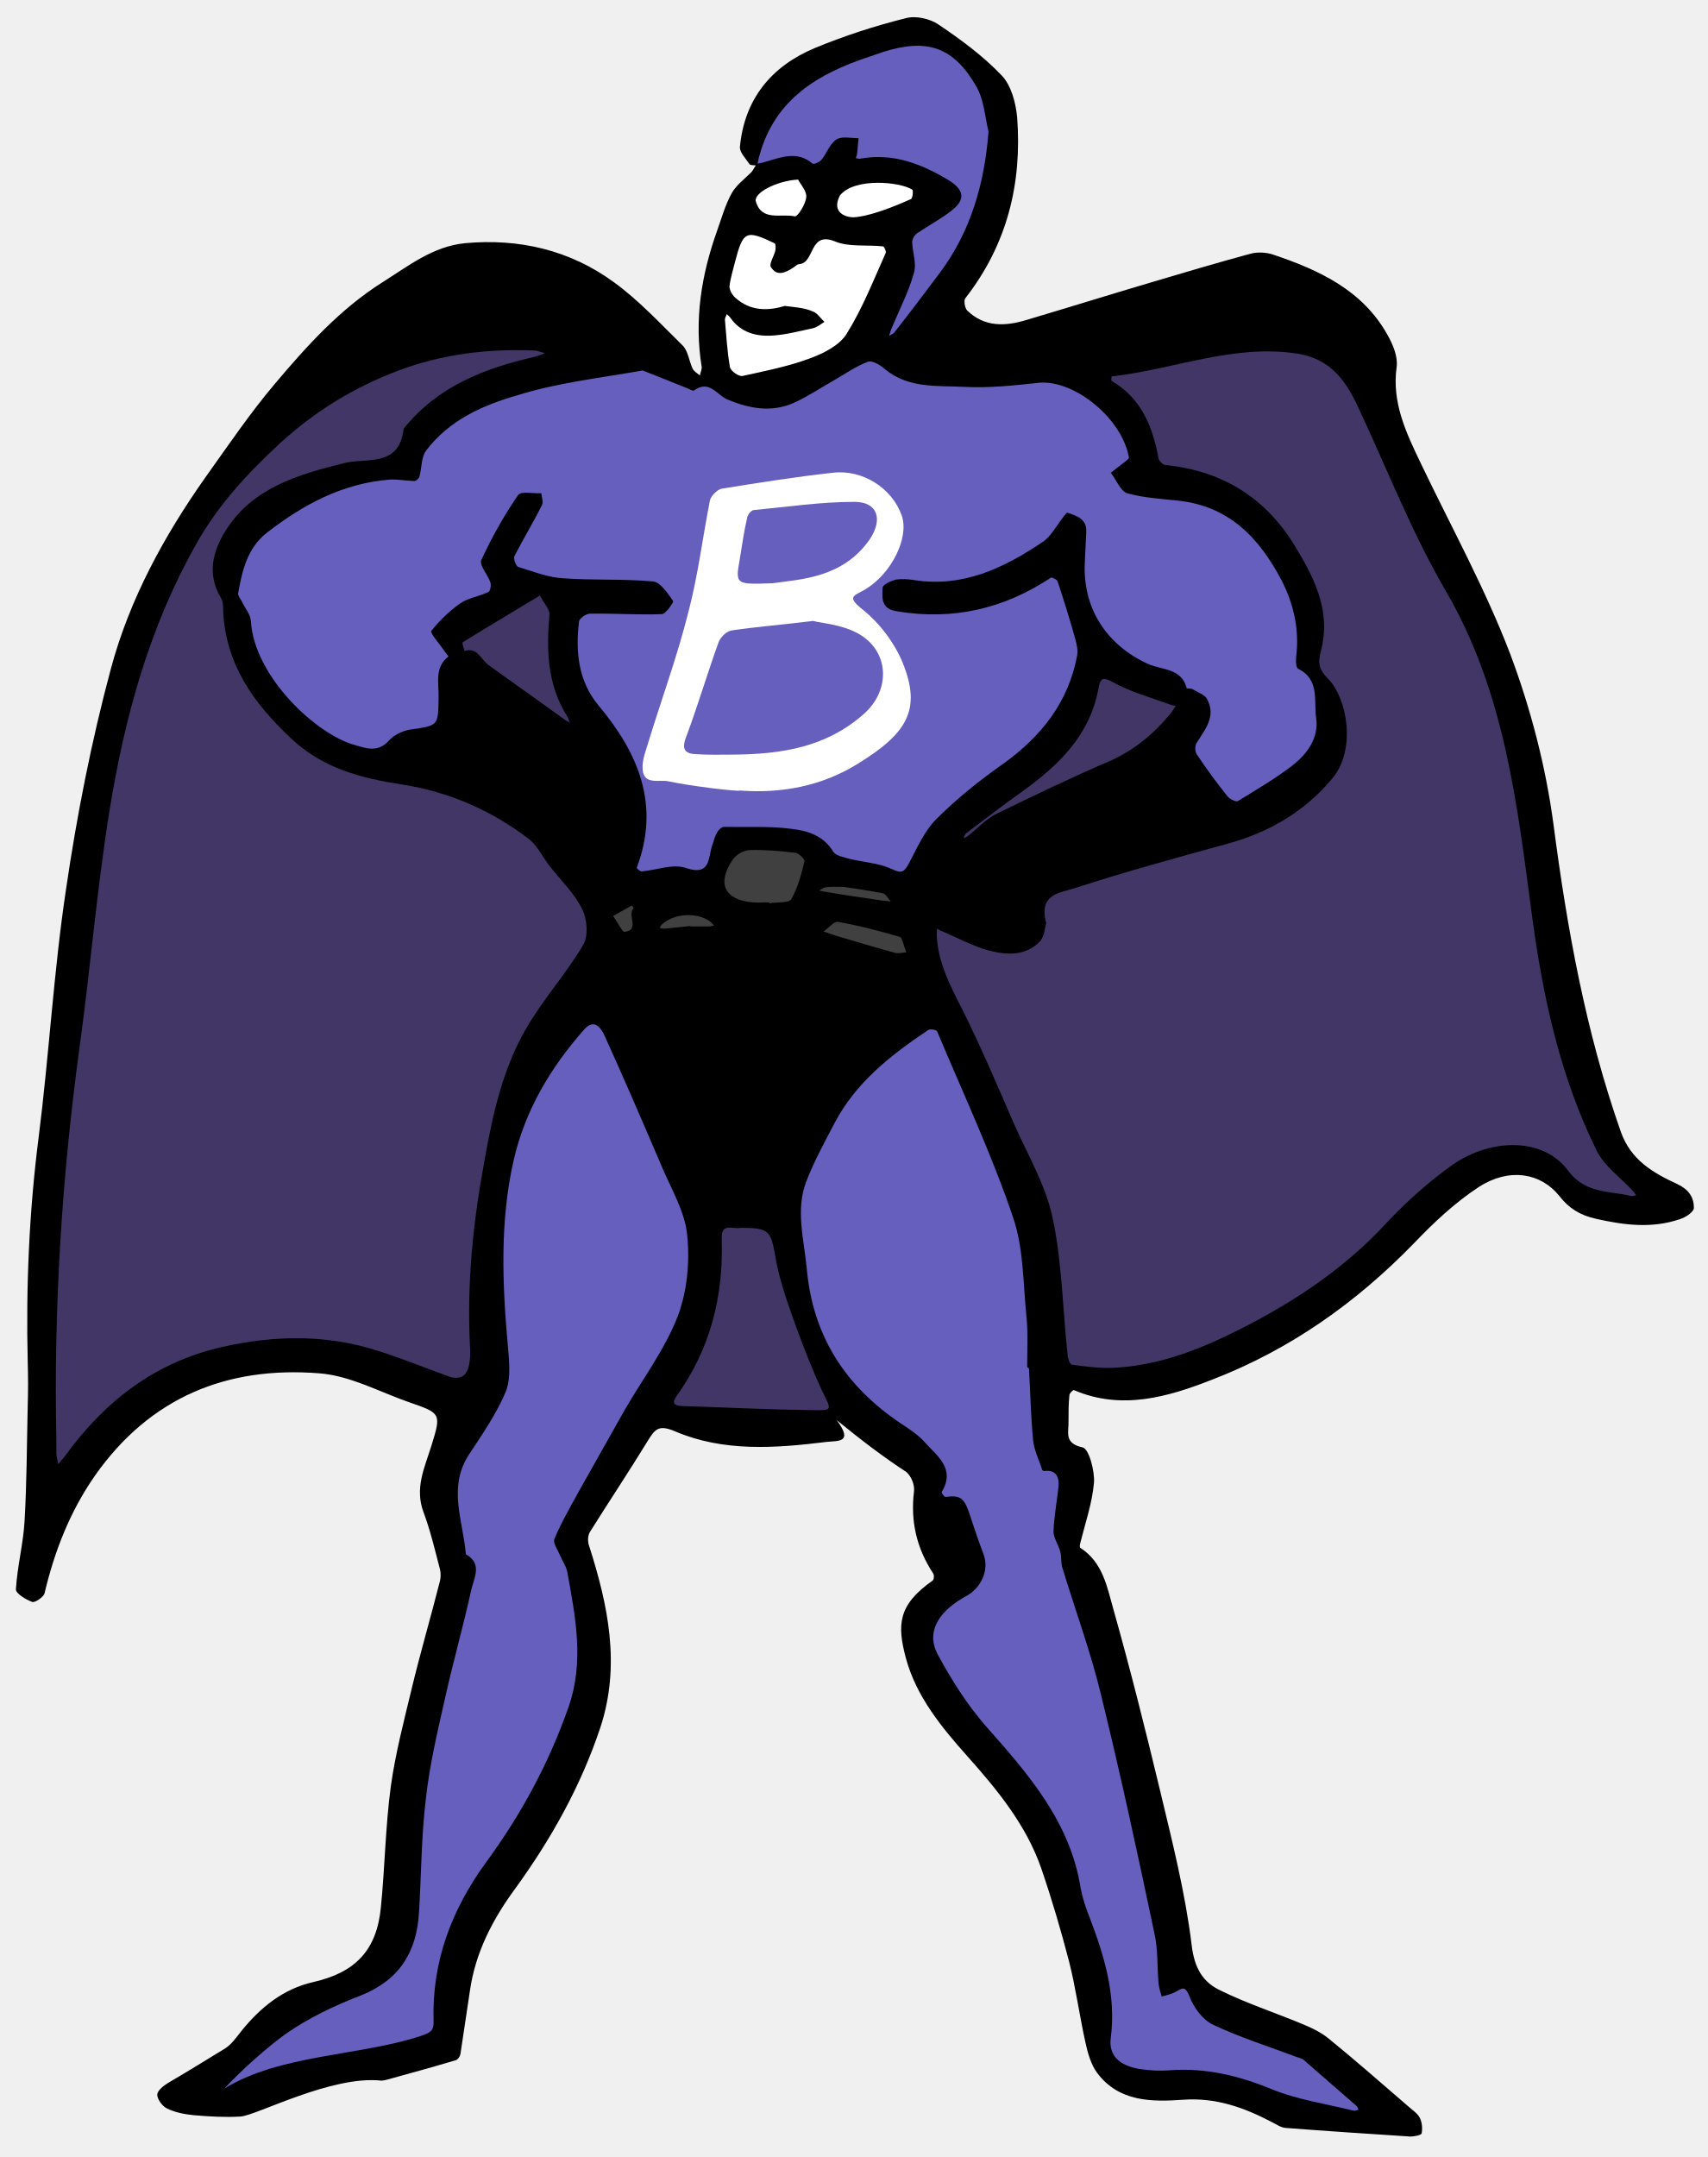
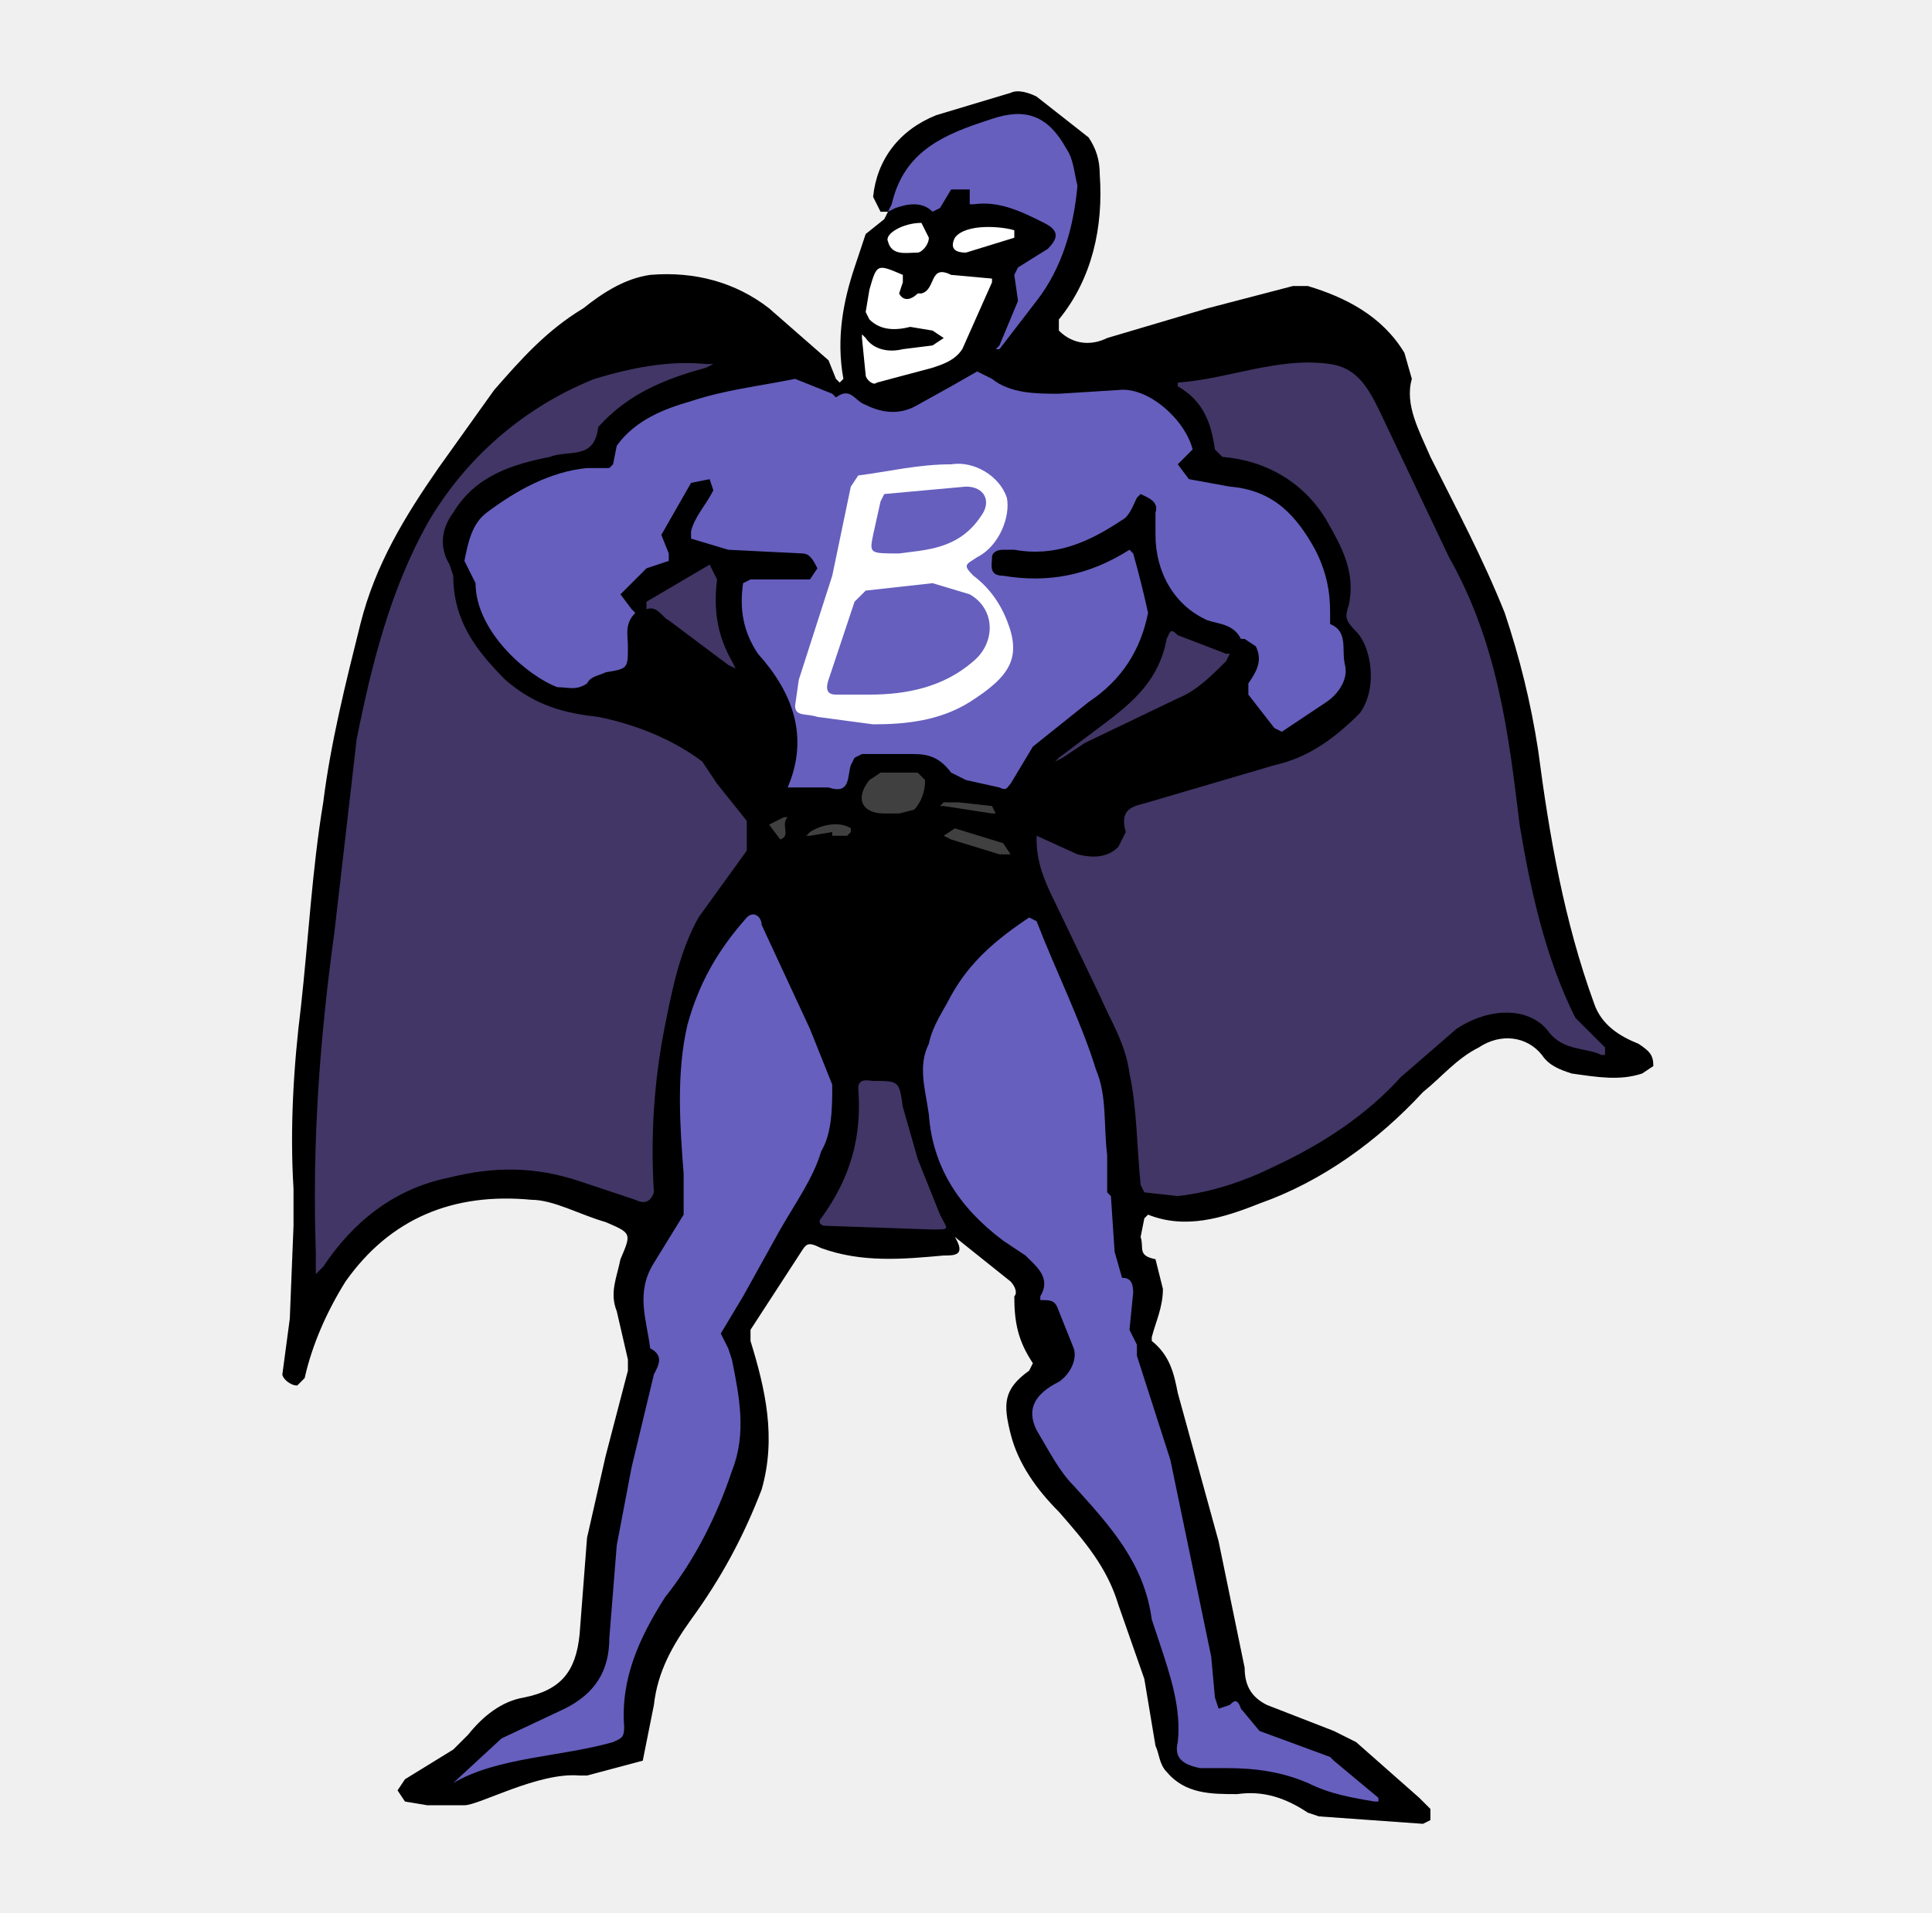
- <svg xmlns="http://www.w3.org/2000/svg" version="1.1" baseProfile="tiny" id="Layer_1" height="1em" x="0px" y="0px" viewBox="0 0 375.7 474.5" xml:space="preserve">
-   <g>
-     <path d="M184.1,312.4c3.8,5.1,0.2,4.5-2.3,4.8c-11.3,1.4-22.6,2.2-33.2-2.3c-3.7-1.6-4.5-0.5-6.1,2.1c-4.1,6.7-8.5,13.3-12.7,20   c-0.5,0.8-0.5,2.1-0.2,3c4.2,13.1,7,26.3,2.5,40c-4.3,12.9-10.8,24.5-18.7,35.4c-5,6.8-8.8,14.1-10,22.5c-0.7,4.7-1.4,9.4-2.1,14   c-0.1,0.5-0.6,1.2-1,1.3c-5,1.5-10.1,2.9-15.2,4.3c-0.4,0.1-0.8,0.2-1.2,0.2c-11-1.2-27.5,7.7-31,7.9c-3.4,0.2-6.9,0-10.3-0.3   c-2-0.2-4.1-0.6-5.9-1.5c-1-0.5-2.1-2-2.1-3c0-0.9,1.4-2,2.4-2.6c7.1-4.2,5.3-3.2,12.4-7.5c1.5-0.9,2.6-2.5,3.7-3.9   c4.2-5.2,9.2-9.3,15.9-10.8c9.2-2.1,13.9-7,14.8-16.4c0.9-8.9,1-17.9,2.2-26.7c1-7.2,2.9-14.4,4.6-21.5c1.9-7.9,4.2-15.7,6.2-23.6   c0.2-0.8,0.2-1.8,0-2.6c-1.1-4.2-2.1-8.5-3.6-12.5c-2-5.3,0.2-9.8,1.7-14.6c2.2-7.1,2.2-7.2-4.8-9.6c-6.6-2.3-13.1-5.9-19.9-6.4   c-20.3-1.6-37.2,5.3-49.3,22.5c-5.5,7.9-8.9,16.6-11.1,25.9c-0.2,0.8-2.1,2.1-2.7,1.9c-1.4-0.5-3.7-1.9-3.6-2.8   c0.3-5,1.6-9.9,1.9-14.9c0.5-8.5,0.5-17,0.7-25.5c0.1-3.2,0.1-6.4,0-9.6c-0.4-16.5,0.3-33,2.4-49.4c2.3-18.1,3.3-36.4,6-54.4   c2.4-16.4,5.6-32.7,9.9-48.7c4.1-15.3,11.7-29.2,20.8-42.1c5-7,9.8-14.1,15.3-20.6C67.6,76,74.9,67.9,84.3,62   c5.7-3.6,11-7.8,18-8.5c11.9-1.1,23.1,1.5,32.8,8.6c5.5,4,10.2,9.1,15.1,13.9c1.2,1.2,1.4,3.4,2.2,5.1c0.3,0.6,1,1,1.6,1.5   c0.1-0.6,0.4-1.2,0.4-1.8c-1.7-10.4-0.1-20.3,3.4-30.1c1-2.8,1.8-5.7,3.2-8.2c1-1.8,2.8-3.1,4.3-4.6c0.4-0.4,0.6-1,1-1.5   c-0.5-0.1-1.2,0-1.4-0.3c-0.8-1.2-2.2-2.6-2.1-3.8c1-10.5,6.9-17.7,16.4-21.7c6.5-2.7,13.3-4.9,20.1-6.6c2.2-0.6,5.3,0.1,7.2,1.4   c4.9,3.3,9.8,6.9,13.9,11.2c2.1,2.2,3.1,6,3.4,9.2c1.1,14.6-2.2,28-11.4,39.8c-0.4,0.5-0.1,2.2,0.4,2.7c3.8,3.7,8.4,3.5,13,2.1   c9.1-2.7,18.1-5.5,27.2-8.2c7.4-2.2,14.8-4.4,22.2-6.4c1.5-0.4,3.4-0.3,4.9,0.2c10.1,3.4,19.7,7.8,25.2,17.7c1.2,2.1,2.3,4.8,2,7   c-1.1,7.9,2.1,14.5,5.3,21.2c6.7,14,14.2,27.6,19.7,42c4.5,12,7.8,24.7,9.5,37.4c3,23,7.1,45.7,14.8,67.6   c2.2,6.3,7.1,9.1,12.5,11.6c2.5,1.2,3.6,2.9,3.6,5.2c0,0.9-1.8,2.1-3.1,2.5c-6.2,2.1-12.3,1.3-18.5-0.1c-3.5-0.8-5.9-2.3-8-5   c-4.1-5.1-11-6.3-17.7-2c-5.2,3.4-9.9,7.8-14.2,12.3c-12.8,13.2-27.4,23.5-44.5,30.1c-9.7,3.8-19.9,6.8-30.4,2.3   c-0.2-0.1-1,0.7-1,1.1c-0.2,1.9-0.2,3.8-0.2,5.7c0.1,2.4-1.1,4.9,3.1,5.8c1.4,0.3,2.7,5.2,2.5,7.8c-0.4,4.5-1.9,8.8-3,13.2   c-0.1,0.4-0.2,1,0,1.1c5,3.2,5.9,8.7,7.3,13.6c3.7,13.1,7,26.3,10.2,39.6c2.7,11.3,5.6,22.7,7,34.2c0.6,5.1,2.5,8.2,6.4,10   c5.7,2.8,11.8,4.8,17.6,7.2c2.2,0.9,4.4,1.9,6.2,3.4c5.9,4.8,11.7,9.9,17.5,14.9c0.9,0.8,2,1.5,2.5,2.5c0.5,1,0.6,2.3,0.4,3.4   c-0.1,0.4-1.6,0.7-2.5,0.7c-9.2-0.6-18.4-1.2-27.5-1.9c-1-0.1-2-0.8-3-1.3c-6.1-3.2-12.3-5.4-19.4-4.9c-7,0.5-14.2,0.5-19-5.9   c-1.4-1.9-2.1-4.5-2.6-6.8c-1.3-5.9-2.1-11.9-3.6-17.8c-1.8-6.9-3.8-13.7-6.1-20.4c-3.3-9.5-9.6-17.2-16.2-24.6   c-5.8-6.5-11.3-13.2-13.6-21.7c-1.9-7.2-1.8-11.6,5.9-17c0.3-0.2,0.4-1.2,0.1-1.6c-3.6-5.5-5-11.4-4.2-18c0.2-1.4-0.6-3.4-1.7-4.3   C194.2,320.4,189.5,316.8,184.1,312.4z" />
-     <path fill="#423666" d="M230.2,203.1c-1.8-6.6,3.3-6.7,6.2-7.7c11.1-3.6,22.4-6.7,33.7-9.8c9.1-2.5,16.9-7,23-14.3   c5.4-6.4,3.3-17.6-0.8-21.9c-2.6-2.6-2.2-4-1.5-6.9c2-8.6-1.9-15.9-6.2-22.9c-6.5-10.4-16-16.1-28.2-17.3c-0.6-0.1-1.4-0.9-1.5-1.5   c-1.3-7-3.8-13.2-10.3-17c-0.2-0.1,0-1,0-1c13.6-1.5,26.8-7.2,40.9-5c7,1.1,10.5,5.7,13.2,11.5c6.4,13.6,11.8,27.6,19.3,40.5   c13.1,22.4,15.8,47,19.1,71.8c2.4,17.8,6.2,35.4,14.3,51.7c1.7,3.3,5.1,5.7,7.8,8.6c0.3,0.3,0.5,0.7,0.8,1   c-0.4,0.1-0.8,0.3-1.1,0.2c-4.8-1.2-10-0.4-13.9-5.6c-5.2-7.1-16.6-7.4-25.5-1.2c-5.2,3.7-10.1,8.1-14.5,12.8   c-9.9,10.7-21.8,18.3-34.8,24.6c-8.1,3.9-16.4,6.8-25.4,7.2c-3,0.1-6-0.3-9-0.7c-0.4-0.1-0.9-1.4-0.9-2.2   c-1.1-10.1-1.2-20.3-3.3-30.1c-1.5-7.2-5.5-13.9-8.5-20.7c-3.7-8.5-7.3-17-11.4-25.2c-2.7-5.3-5.4-10.4-5.6-16.5   c0-0.4,0.1-0.8,0.1-1.2c0.2,0.1,0.5,0.3,0.7,0.4c3.6,1.5,7,3.4,10.7,4.4c3.9,1,8.1,1.3,11.3-2.1C229.8,205.9,229.9,204,230.2,203.1   z" />
-     <path fill="#423666" d="M12.4,316.4c-0.6-28.8,1.2-57.4,5.1-86c2.4-17.3,3.8-34.8,6.6-52.1c3.3-20.4,8.7-40.2,19-58.5   c4.8-8.6,11.2-15.5,18.3-22.1c7.8-7.2,16.5-12.5,26.3-16.2c9.6-3.6,19.5-4.8,29.7-4.4c0.9,0,1.7,0.4,2.5,0.6   c-0.8,0.3-1.5,0.6-2.3,0.8c-11,2.5-21.3,6.5-28.7,15.7c-0.1,0.1-0.1,0.1-0.1,0.2c-1,8.5-8.1,6.2-13.2,7.5c-10,2.5-20.1,5.4-26,14.9   c-2.8,4.5-4.1,9.5-1,14.7c0.5,0.8,0.5,2,0.5,3c0.6,11.7,6.7,20.2,14.9,27.9c7.1,6.7,15.5,8.8,24.6,10.2c10.2,1.6,19.6,5.7,27.8,12   c1.9,1.5,3,4,4.6,6c2.4,3.1,5.4,5.9,7.1,9.4c1.1,2.2,1.4,5.9,0.2,7.9c-3.8,6.4-8.8,11.9-12.5,18.3c-5.2,8.9-7.4,19-9.2,29.1   c-2.5,13.4-3.9,27-3.2,40.7c0.1,1.4,0.1,2.9-0.2,4.3c-0.6,2.9-2.5,3.3-5,2.3c-4.9-1.8-9.9-3.8-14.9-5.4   c-11.4-3.7-22.8-3.5-34.4-0.9c-14.9,3.4-25.9,12-34.6,24c-0.5,0.6-1,1.2-1.5,1.8c-0.1-0.8-0.4-1.6-0.4-2.4   C12.4,318.7,12.4,317.6,12.4,316.4z" />
-     <path fill="#665FBE" d="M141.4,81.5c3,1.2,6.4,2.5,9.8,3.9c0.5,0.2,1.3,0.7,1.5,0.5c3.4-2.5,5.1,1.1,7.4,2c4.8,2,9.7,2.9,14.6,0.7   c3.1-1.4,5.9-3.3,8.9-5c2.4-1.4,4.7-3,7.3-4c1-0.4,2.8,0.7,3.8,1.6c5.2,4.3,11.5,3.6,17.4,3.9c5.5,0.3,11-0.3,16.5-0.9   c7.9-0.7,18.4,8,19.8,16.5c0,0.2-0.6,0.6-0.9,0.9c-1,0.8-2.1,1.6-3.1,2.4c1.2,1.5,2.1,4,3.6,4.5c3.5,1,7.2,1.2,10.9,1.6   c11.4,1.1,18.1,8.1,23.1,17.6c2.7,5.3,3.9,10.8,3.2,16.7c-0.1,0.9-0.1,2.4,0.4,2.7c4.9,2.4,3.4,7.2,4,10.9c0.6,4.5-2.1,8-5.5,10.6   c-3.7,2.8-7.8,5.2-11.7,7.6c-0.4,0.3-1.8-0.4-2.3-1c-2.4-3-4.7-6.1-6.8-9.3c-0.4-0.6-0.4-1.9,0-2.5c1.9-3,4.3-5.8,2.3-9.6   c-0.5-1-2.1-1.5-3.2-2.2c-0.4-0.2-1.2-0.1-1.3-0.2c-1.1-4.4-5.4-4-8.4-5.3c-9.3-4.2-14.6-12.4-14-22.6c0.1-2.1,0.2-4.3,0.3-6.4   c0.2-2.9-2-3.6-4.1-4.3c-0.2-0.1-0.7,0.6-1,1c-1.5,1.9-2.7,4.3-4.6,5.5c-8.5,5.7-17.5,10-28.2,8.3c-1.3-0.2-2.7-0.3-4-0.1   c-1.1,0.3-2.9,1.1-2.9,1.8c-0.1,2.3-0.4,4.7,3.3,5.2c12.3,2,23.4-0.6,33.7-7.4c0.2-0.2,1.4,0.4,1.5,0.8c1.4,4.2,2.7,8.4,3.9,12.7   c0.3,1.1,0.6,2.4,0.4,3.6c-1.9,10.2-7.8,17.7-16.1,23.7c-5.3,3.7-10.4,7.8-14.9,12.3c-2.6,2.6-4.2,6.3-6,9.7   c-1,1.8-1.5,2.4-3.7,1.3c-2.8-1.3-6-1.5-9.1-2.2c-1.4-0.4-3.3-0.7-3.9-1.7c-2.2-3.6-5.8-4.6-9.4-5c-4.8-0.6-9.7-0.3-14.6-0.4   c-0.5,0-1.2,0.6-1.5,1.2c-0.5,0.8-0.7,1.7-1,2.6c-1.1,2.8-0.2,7.2-6,5.2c-2.8-0.9-6.4,0.5-9.6,0.8c-0.4,0-1.1-0.7-1.1-0.8   c5.2-13.8,0.4-25.2-8.4-35.7c-4.5-5.4-5.1-11.9-4.3-18.5c0.1-0.7,1.6-1.7,2.4-1.7c5.3-0.1,10.6,0.3,15.8,0.1c0.9,0,2.7-2.7,2.5-2.9   c-1.2-1.7-2.8-4.2-4.5-4.3c-6.6-0.6-13.2-0.2-19.8-0.7c-3.3-0.2-6.6-1.5-9.8-2.5c-0.5-0.2-1.1-1.9-0.8-2.4c1.9-3.7,4.1-7.3,6-11.1   c0.4-0.7,0-1.8-0.1-2.7c-1.8,0.1-4.5-0.5-5.1,0.4c-3.1,4.5-5.8,9.3-8.1,14.3c-0.5,1.1,1.4,3.2,2,4.9c0.2,0.6,0,1.9-0.4,2.1   c-2,1-4.4,1.3-6.2,2.5c-2.4,1.7-4.6,3.8-6.4,6.1c-0.3,0.5,1.8,2.8,2.8,4.3c0.3,0.5,0.7,0.9,1,1.3c-3.2,2.4-2.1,6-2.2,9.1   c-0.1,6.2,0,6.1-6.3,7c-1.7,0.3-3.6,1.2-4.7,2.5c-2.4,2.6-5,1.6-7.4,0.9c-8.5-2.3-22.2-15.1-22.9-27.3c-0.1-1.5-1.3-2.8-2-4.3   c-0.3-0.6-0.9-1.3-0.8-1.8c0.9-5,2-9.9,6.3-13.3c8-6.2,16.7-10.9,27.1-11.7c1.8-0.1,3.6,0.3,5.4,0.3c0.4,0,1-0.6,1.1-1   c0.5-1.9,0.4-4.2,1.4-5.6c5.1-6.8,12.6-10.1,20.3-12.3C122.7,84.2,131.7,83.2,141.4,81.5z" />
-     <path fill="#665FBE" d="M226.4,301c0.3,5.2,0.4,10.5,0.9,15.7c0.2,2.3,1.3,4.4,2,6.6c0,0.2,0.4,0.3,0.5,0.3   c2.1-0.3,3.3,0.8,3.1,3.3c-0.3,3.3-1,6.6-1.1,10c0,1.5,1.1,2.9,1.5,4.5c0.3,1.1,0.1,2.3,0.4,3.3c2.8,9.3,6.2,18.4,8.5,27.9   c4.3,17.5,8.1,35.1,11.8,52.7c0.8,3.5,0.6,7.3,0.9,10.9c0.1,1,0.4,2,0.7,3c1-0.3,2.1-0.5,3-1c1.5-0.8,2.1-1.5,3.1,0.9   c0.9,2.5,2.9,5.2,5.2,6.3c5.9,2.8,12.3,4.8,18.4,7.1c0.5,0.2,1.1,0.3,1.5,0.6c3.9,3.4,7.8,6.8,11.7,10.2c0.2,0.2,0.3,0.5,0.4,0.8   c-0.4,0.1-0.7,0.3-1.1,0.2c-6.1-1.5-12.4-2.4-18.2-4.8c-7.1-2.9-14.2-4.6-21.9-4.1c-2.4,0.2-4.8,0.1-7.2-0.3   c-4.4-0.8-6.6-3.1-6.1-6.8c1.2-9.4-1.4-18-4.7-26.6c-0.8-2-1.5-4.1-1.9-6.2c-2.3-14.7-11.5-25.2-20.9-35.8   c-4.1-4.7-7.5-10.1-10.5-15.6c-3-5.5,0.7-10,6.2-13c3.3-1.8,5.1-5.7,3.8-9.2c-1.2-3.1-2.2-6.3-3.3-9.5c-1.1-3-2-3.5-5.1-3.1   c-0.2,0-0.9-0.9-0.8-1.1c3.1-5.1-1-7.9-3.7-10.9c-1.5-1.7-3.5-3-5.5-4.3c-12.1-8.2-19.2-19.2-20.5-34c-0.6-6.4-2.5-12.8-0.1-19.1   c1.7-4.4,4-8.6,6.2-12.8c4.7-9,12.4-15,20.6-20.5c0.4-0.3,1.8-0.1,2,0.3c5.7,13.6,12,27,16.7,40.9c2.4,7,2.2,14.9,3,22.4   c0.3,3.5,0.1,7,0.1,10.5C226.3,301,226.3,301,226.4,301z" />
-     <path fill="#665FBE" d="M49.3,459.5c3.5-3.8,9.5-9.2,13.6-12.1c5-3.5,10.7-6.2,16.4-8.4c8.6-3.4,12.4-9.6,12.9-18.4   c0.5-8.3,0.5-16.6,1.5-24.9c0.8-7.3,2.5-14.5,4.1-21.6c1.8-8.2,4.1-16.2,5.9-24.4c0.6-2.6,2.5-5.7-1.2-7.8   c-0.6-7.4-4.1-14.8,0.8-22.1c2.9-4.4,6-8.9,8-13.7c1.2-3.1,0.7-7,0.4-10.5c-1.2-13.5-1.7-27,1.3-40.3c2.5-11,8.1-20.4,15.5-28.8   c2.3-2.6,3.8-0.3,4.6,1.5c4.3,9.5,8.4,19,12.5,28.6c2.1,5,5.1,9.9,5.6,15.1c0.6,5.9,0,12.4-2.1,17.9c-2.8,7.2-7.6,13.6-11.5,20.3   c-3.4,6-6.8,12.1-10.2,18.1c-1.9,3.5-3.9,6.9-5.4,10.5c-0.4,0.9,0.7,2.4,1.2,3.6c0.5,1.2,1.3,2.3,1.6,3.6   c1.8,9.9,3.8,19.8,0.3,29.8c-4.3,12.3-10.4,23.6-18.1,34.1c-7.6,10.4-12,21.9-11.6,35c0.1,2.3-0.9,2.6-2.9,3.3   C79.1,452.3,61.5,451.9,49.3,459.5z" />
-     <path fill="#665FBE" d="M217.5,29c-0.9,11.4-3.9,21.9-10.7,31c-3.3,4.4-6.6,8.8-10,13.1c-0.3,0.4-0.8,0.5-1.2,0.8   c0.2-0.5,0.3-1,0.5-1.5c1.7-4.1,3.8-8.1,5-12.4c0.6-2-0.3-4.4-0.4-6.7c0-0.7,0.5-1.6,1.1-2c2.5-1.7,5.2-3.1,7.6-5   c3.1-2.4,2.8-4.6-0.9-6.8c-5.9-3.5-12.1-5.9-19.2-4.6c-0.3,0.1-0.7-0.1-1-0.1c0.1-0.4,0.3-0.7,0.3-1.1c0.1-1.1,0.2-2.2,0.3-3.3   c-1.7,0-3.7-0.5-4.9,0.3c-1.5,1-2.1,3.1-3.3,4.5c-0.4,0.5-1.7,1-1.9,0.8c-3.4-2.9-6.9-1.4-10.4-0.4c-0.6,0.2-1.1,0.3-1.7,0.4   c0.1-0.6,0.2-1.2,0.4-1.8c3.4-12.4,12.9-18,24.1-21.7c1.1-0.4,2.1-0.7,3.2-1.1c9.6-3,15.4-1.1,20.4,7.6   C216.5,21.9,216.7,25.6,217.5,29z" />
-     <path fill="#423666" d="M162.9,270.1c6.5,0,6.7,0.6,7.8,6.9c0.9,5,2.7,9.9,4.4,14.7c1.8,4.9,3.7,9.8,5.9,14.5c2,4,2.2,4.1-2.1,4   c-9.6-0.1-19.2-0.6-28.8-0.9c-1.8-0.1-2.4-0.6-1.1-2.4c7.3-10.2,10.2-21.8,9.8-34.3C158.6,268.8,161.3,270.5,162.9,270.1z" />
-     <path fill="#FFFFFF" d="M172.7,67.3c-3.7,1.1-7.6,1.2-10.9-1.8c-0.7-0.6-1.3-1.7-1.3-2.5c0.2-1.8,0.8-3.6,1.2-5.3   c1.8-6.9,2.4-7.2,8.7-4.2c0.3,0.1,0.3,1.1,0.2,1.6c-0.3,1.3-1.4,2.9-1,3.6c1.3,2.2,3.2,1.3,4.9,0.2c0.5-0.3,0.9-0.8,1.4-0.8   c3.4-0.3,2.1-7.3,7.8-5c3.1,1.3,7,0.7,10.6,1.1c0.2,0,0.7,1,0.6,1.4c-2.7,6-5.1,12.2-8.6,17.8c-1.5,2.5-5,4.3-8,5.4   c-4.8,1.8-9.9,2.8-14.9,3.9c-0.8,0.2-2.7-1.1-2.8-2c-0.6-3.4-0.8-6.9-1.1-10.4c0-0.4,0.3-0.8,0.4-1.2c0.3,0.3,0.6,0.5,0.8,0.8   c2.3,3.3,5.8,4.2,9.5,3.9c2.9-0.2,5.8-1,8.7-1.6c0.9-0.2,1.7-0.9,2.5-1.4c-0.9-0.8-1.6-2-2.6-2.3C177,67.7,175,67.6,172.7,67.3z" />
-     <path fill="#423666" d="M258.7,155.3c-0.5,0.7-0.8,1.2-1.1,1.6c-3.7,4.5-8,8.1-13.4,10.5c-8.4,3.6-16.7,7.6-24.9,11.6   c-2.3,1.1-4.2,3.2-6.2,4.8c-0.3,0.3-0.7,0.4-1.1,0.6c0.2-0.4,0.3-0.9,0.6-1.1c4.1-3.1,8.1-6.2,12.2-9.1c8.1-5.8,15-12.4,16.9-22.8   c0.4-2.2,0.9-2.6,3.2-1.3c3.8,2.1,8.2,3.3,12.3,4.8C257.7,155.1,258.1,155.2,258.7,155.3z" />
-     <path fill="#423666" d="M118.8,131c1,1.9,2.2,3.1,2.1,4.2c-0.7,7.8-0.5,15.4,3.9,22.4c0.3,0.4,0.4,1,0.6,1.4   c-0.4-0.3-0.9-0.5-1.3-0.8c-5.5-4-11.1-7.9-16.6-11.9c-1.7-1.2-2.4-4-5.3-3.1c-0.1-0.6-0.6-1.7-0.4-1.9   C107.1,138,112.5,134.8,118.8,131z" />
-     <path fill="#404040" d="M169.2,198.5c-1.2,0-2.4,0.1-3.6,0c-6.2-0.5-8-4.2-4.3-9.5c0.7-1,2.4-2,3.7-2c3.3-0.1,6.7,0.2,10,0.6   c0.8,0.1,2.1,1.4,2,1.9c-0.7,2.9-1.5,5.9-2.9,8.3c-0.5,0.9-3.1,0.6-4.8,0.9C169.3,198.7,169.2,198.6,169.2,198.5z" />
-     <path fill="#FFFFFF" d="M187.7,47.8c-1.4,0-4.9-0.9-2.9-4.8c3.2-4,13.2-3,15.9-1.3c0.3,0.2,0.1,2-0.3,2.1   C196.4,45.6,191,47.7,187.7,47.8z" />
-     <path fill="#FFFFFF" d="M175.6,39.5c0.5,1,1.9,2.5,1.8,3.8c-0.1,1.6-1.9,4.4-2.5,4.3c-3-0.7-7.3,1.2-8.6-3.3   C165.8,42.5,170.7,39.8,175.6,39.5z" />
-     <path fill="#404040" d="M199.4,209.5c-1.2,0.1-1.9,0.3-2.5,0.1c-4.4-1.2-8.7-2.5-13.1-3.8c-0.9-0.3-1.7-0.6-2.6-0.9   c1.1-0.7,2.3-2.3,3.2-2.1c4.6,0.8,9.1,2,13.6,3.3C198.5,206.3,198.7,207.6,199.4,209.5z" />
-     <path fill="#404040" d="M151.9,203.7c-1.9,0.2-3.8,0.4-5.7,0.6c-0.4,0-0.7-0.1-1.1-0.2c0.2-0.2,0.3-0.5,0.5-0.7   c2.7-2.5,7.7-2.8,10.6-0.7c0.3,0.2,0.6,0.6,0.9,0.9c-0.4,0.1-0.9,0.2-1.3,0.2c-1.3,0-2.5,0-3.8,0   C151.9,203.8,151.9,203.8,151.9,203.7z" />
-     <path fill="#404040" d="M185.7,195.1c2.1,0.3,5.4,0.8,8.5,1.4c0.7,0.1,1.2,1.2,1.8,1.8c-0.6-0.1-1.3-0.1-1.9-0.2   c-4.1-0.6-8.3-1.2-12.4-1.9c-0.5-0.1-1-0.2-1.5-0.3c0.5-0.2,1-0.7,1.5-0.7C182.6,195,183.6,195.1,185.7,195.1z" />
-     <path fill="#404040" d="M134.9,201.5c1.8-1,3-1.7,4.1-2.3c0,0,0.5,0.6,0.4,0.6c-1.5,1.5,1.5,4.8-2,5.2   C137,205.1,136.2,203.4,134.9,201.5z" />
-     <path fill="#FFFFFF" d="M147.2,171.9c-2.1-0.5-5.5,0.9-5.8-2.6c-0.2-2.1,0.8-4.4,1.4-6.5c2.9-9.4,6.3-18.7,8.7-28.3   c2.1-8,3.1-16.3,4.7-24.4c0.2-1,1.6-2.4,2.6-2.6c8.1-1.3,16.2-2.6,24.4-3.5c6.6-0.8,13.1,3.4,15.2,9.4c1.7,4.8-2.2,12.8-8.1,16.3   c-2.4,1.4-4.1,1.5-0.6,4.3c3.8,3,7.2,7.5,9,12c4,10.1,1,15.3-10.1,22.1c-7.8,4.8-16.6,6.5-25.8,5.8   C162.8,174.2,152.3,173,147.2,171.9z" />
-     <path fill="#665FBE" d="M178.9,136.6c2,0.5,6.2,0.8,9.6,2.6c7.3,3.8,7.6,12.7,1.4,18c-8.2,7.2-18,8.7-28.4,8.8   c-2.8,0-5.6,0.1-8.4-0.1c-2.2-0.1-3.2-0.9-2.2-3.6c2.6-6.9,4.7-14.1,7.2-21c0.4-1.1,1.7-2.4,2.8-2.6   C166.2,137.9,171.5,137.5,178.9,136.6z" />
-     <path fill="#665FBE" d="M170,128.3c-8.3,0.3-8.2,0.3-7.2-5.5c0.5-3,0.9-6,1.6-8.9c0.1-0.7,0.9-1.7,1.5-1.7   c7.3-0.7,14.7-1.8,22.1-1.8c5.1,0,6.3,3.8,3.4,8.2C185.5,127.1,176.4,127.4,170,128.3z" />
-   </g>
+ <svg xmlns="http://www.w3.org/2000/svg" version="1" viewBox="0 0 520 515">
+   <path d="M257 333c3 5 0 5-3 5-11 1-22 2-33-2-4-2-4-1-6 2l-13 20v3c4 13 7 26 3 40-5 13-11 24-19 35-5 7-9 14-10 23a4503 4503 0 0 1-3 15l-15 4h-2c-11-1-27 8-31 8h-10l-6-1-2-3 2-3 13-8 4-4c4-5 9-9 15-10 10-2 14-7 15-17l2-26 5-22 6-23v-3l-3-13c-2-5 0-9 1-14 3-7 3-7-4-10-7-2-14-6-20-6-21-2-38 5-50 22-5 8-9 17-11 26l-2 2c-2 0-4-2-4-3l2-15 1-25v-10c-1-16 0-33 2-49 2-18 3-37 6-55 2-16 6-32 10-48s12-29 21-42l15-21c7-8 14-16 24-22 5-4 11-8 18-9 12-1 23 2 32 9l16 14 2 5 1 1 1-1c-2-11 0-21 3-30l3-9 5-4 1-2h-2l-2-4c1-10 7-18 17-22l20-6c2-1 5 0 7 1l14 11c2 3 3 6 3 10 1 14-2 28-11 39v3c4 4 9 4 13 2l27-8 23-6h4c10 3 20 8 26 18l2 7c-2 7 2 14 5 21 7 14 14 27 20 42 4 12 7 24 9 37 3 23 7 46 15 68 2 6 7 9 12 11 3 2 4 3 4 6l-3 2c-6 2-12 1-19 0-3-1-6-2-8-5-4-5-11-6-17-2-6 3-10 8-15 12-12 13-27 24-44 30-10 4-20 7-30 3l-1 1-1 5c1 3-1 5 4 6l2 8c0 5-2 9-3 13v1c5 4 6 9 7 14l11 40 7 34c0 5 2 8 6 10l18 7 6 3 17 15 3 3v3l-2 1-28-2-3-1c-6-4-12-6-19-5-7 0-14 0-19-6-2-2-2-5-3-7l-3-18-7-20c-3-10-9-17-16-25-6-6-11-13-13-21s-2-12 5-17l1-2c-4-6-5-11-5-18 1-1 0-3-1-4l-15-12z" />
+   <path fill="#423666" d="M303 224c-2-7 3-7 6-8l34-10c9-2 16-7 23-14 5-7 3-18-1-22-3-3-3-4-2-7 2-9-2-16-6-23-6-10-16-16-28-17l-2-2c-1-7-3-13-10-17v-1c14-1 27-7 41-5 7 1 10 6 13 12l19 40c13 23 16 47 19 72 3 18 7 36 15 52l8 8v2h-1c-4-2-10-1-14-6-5-7-16-7-25-1l-15 13c-9 10-21 18-34 24-8 4-17 7-26 8l-9-1-1-2c-1-10-1-21-3-30-1-8-5-14-8-21l-12-25c-3-6-5-11-5-17v-1l11 5c4 1 8 1 11-2l2-4zM85 337c-1-29 1-57 5-86l6-52c4-20 9-40 19-58a91 91 0 0 1 45-39c10-3 20-5 30-4h2l-2 1c-11 3-21 7-29 16-1 9-8 6-13 8-10 2-20 5-26 15-3 4-4 9-1 14l1 3c0 12 6 20 14 28 8 7 16 9 25 10 10 2 20 6 28 12l4 6 8 10v8l-13 18c-5 9-7 19-9 29a173 173 0 0 0-3 45c-1 3-3 3-5 2l-15-5c-12-4-23-4-35-1-15 3-26 12-34 24l-2 2v-3-3z" />
+   <path fill="#665FBE" d="M214 102l10 4 1 1c4-3 5 1 8 2 4 2 9 3 14 0l9-5 7-4 4 2c5 4 12 4 18 4l16-1c8-1 18 8 20 16l-1 1-3 3 3 4 11 2c12 1 18 8 23 17 3 6 4 11 4 17v3c5 2 3 7 4 11s-2 8-5 10l-12 8-2-1-7-9v-3c2-3 4-6 2-10l-3-2h-1c-2-4-6-4-9-5-9-4-14-13-14-23v-6c1-3-2-4-4-5l-1 1c-1 2-2 5-4 6-9 6-18 10-29 8h-3c-2 0-3 1-3 2 0 2-1 5 3 5 12 2 23 0 34-7l1 1a267 267 0 0 1 4 16c-2 10-7 18-16 24l-15 12-6 10c-1 1-1 2-3 1l-9-2-4-2c-3-4-6-5-10-5h-14l-2 1-1 2c-1 3 0 8-6 6h-11c6-14 1-26-8-36-4-6-5-12-4-19l2-1h16l2-3c-1-2-2-4-4-4l-20-1-10-3v-2c1-4 4-7 6-11l-1-3-5 1-8 14 2 5v2l-6 2-7 7 3 4 1 1c-3 3-2 6-2 9 0 6 0 6-6 7-2 1-4 1-5 3-3 2-5 1-8 1-8-3-22-15-22-28l-2-4-1-2c1-5 2-10 6-13 8-6 17-11 27-12h6l1-1 1-5c5-7 13-10 20-12 9-3 18-4 28-6zM299 322l1 15 2 7c2 0 3 1 3 4l-1 10 2 4v3l9 28 11 53 1 11 1 3 3-1c1-1 2-2 3 1l5 6 19 7 1 1 12 10v1h-1c-6-1-12-2-18-5-7-3-14-4-22-4h-7c-5-1-7-3-6-7 1-9-2-18-5-27l-2-6c-2-15-11-25-21-36-4-4-7-10-10-15-3-6 0-10 6-13 3-2 5-6 4-9l-4-10c-1-3-2-3-5-3v-1c3-5-1-8-4-11l-6-4c-12-9-19-20-20-34-1-7-3-13 0-19 1-5 4-9 6-13 5-9 12-15 21-21l2 1c5 13 12 27 16 40 3 7 2 15 3 23v10l1 1zM122 480l13-12 17-8c8-4 12-10 12-19l2-25 4-21 6-25c1-2 3-5-1-7-1-8-4-15 1-23l8-13v-11c-1-13-2-27 1-40 3-11 8-20 16-29 2-2 4 0 4 2l13 28 6 15c0 6 0 13-3 18-2 7-7 14-11 21l-10 18-6 10 2 4 1 3c2 10 4 20 0 30-4 12-10 24-18 34-7 11-12 22-11 35 0 3-1 3-3 4-14 4-31 4-43 11zM290 50c-1 11-4 22-11 31l-10 13h-1l1-1 5-12-1-7 1-2 8-5c3-3 3-5-1-7-6-3-12-6-19-5h-1v-1-3h-5l-3 5-2 1c-3-3-7-2-10-1l-2 1 1-2c3-13 12-18 24-22l3-1c9-3 15-1 20 8 2 3 2 6 3 10z" />
+   <path fill="#423666" d="M235 291c7 0 7 0 8 7l4 14 6 15c2 4 3 4-2 4l-29-1c-1 0-2-1-1-2 8-11 11-22 10-35 0-3 3-2 4-2z" />
+   <path fill="#FFF" d="M245 88c-4 1-8 1-11-2l-1-2 1-6c2-7 2-7 9-4v2l-1 3c1 2 3 2 5 0h1c4-1 2-8 8-5l11 1v1l-8 18c-2 3-5 4-8 5l-15 4c-1 1-3-1-3-2l-1-10v-1l1 1c2 3 6 4 10 3l8-1 3-2-3-2-6-1z" />
+   <path fill="#423666" d="M331 176l-1 2c-4 4-8 8-13 10l-25 12-6 4-2 1 1-1 12-9c8-6 15-12 17-23 1-2 1-3 3-1l13 5h1zM191 152l2 4c-1 8 0 15 4 22l1 2-2-1-16-12c-2-1-3-4-6-3v-2l17-10z" />
+   <path fill="#404040" d="M242 219h-4c-6 0-8-4-4-9l3-2h10l2 2c0 3-1 6-3 8l-4 1z" />
+   <path fill="#FFF" d="M260 68c-1 0-5 0-3-4 3-4 13-3 16-2v2l-13 4zM248 60l2 4c0 2-2 4-3 4-3 0-7 1-8-3-1-2 4-5 9-5z" />
+   <path fill="#404040" d="M272 230h-3l-13-4-2-1 3-2 13 4 2 3zM224 224l-6 1h-1l1-1c3-2 8-3 11-1v1l-1 1h-4v-1zM258 216l9 1 1 2h-1l-13-2h-1l1-1h4zM207 222l4-2h1c-2 2 1 5-2 6l-3-4z" />
+   <path fill="#FFF" d="M220 193c-3-1-6 0-6-3l1-7 9-28 5-24 2-3c8-1 16-3 25-3 6-1 13 3 15 9 1 5-2 13-8 16-3 2-4 2-1 5 4 3 7 7 9 12 4 10 1 15-10 22-8 5-17 6-26 6l-15-2z" />
+   <path fill="#665FBE" d="M251 157l10 3c7 4 7 13 1 18-8 7-18 9-28 9h-9c-2 0-3-1-2-4l7-21 3-3 18-2zM242 149c-8 0-8 0-7-5l2-9 1-2 22-2c5 0 7 4 4 8-6 9-15 9-22 10z" />
</svg>
